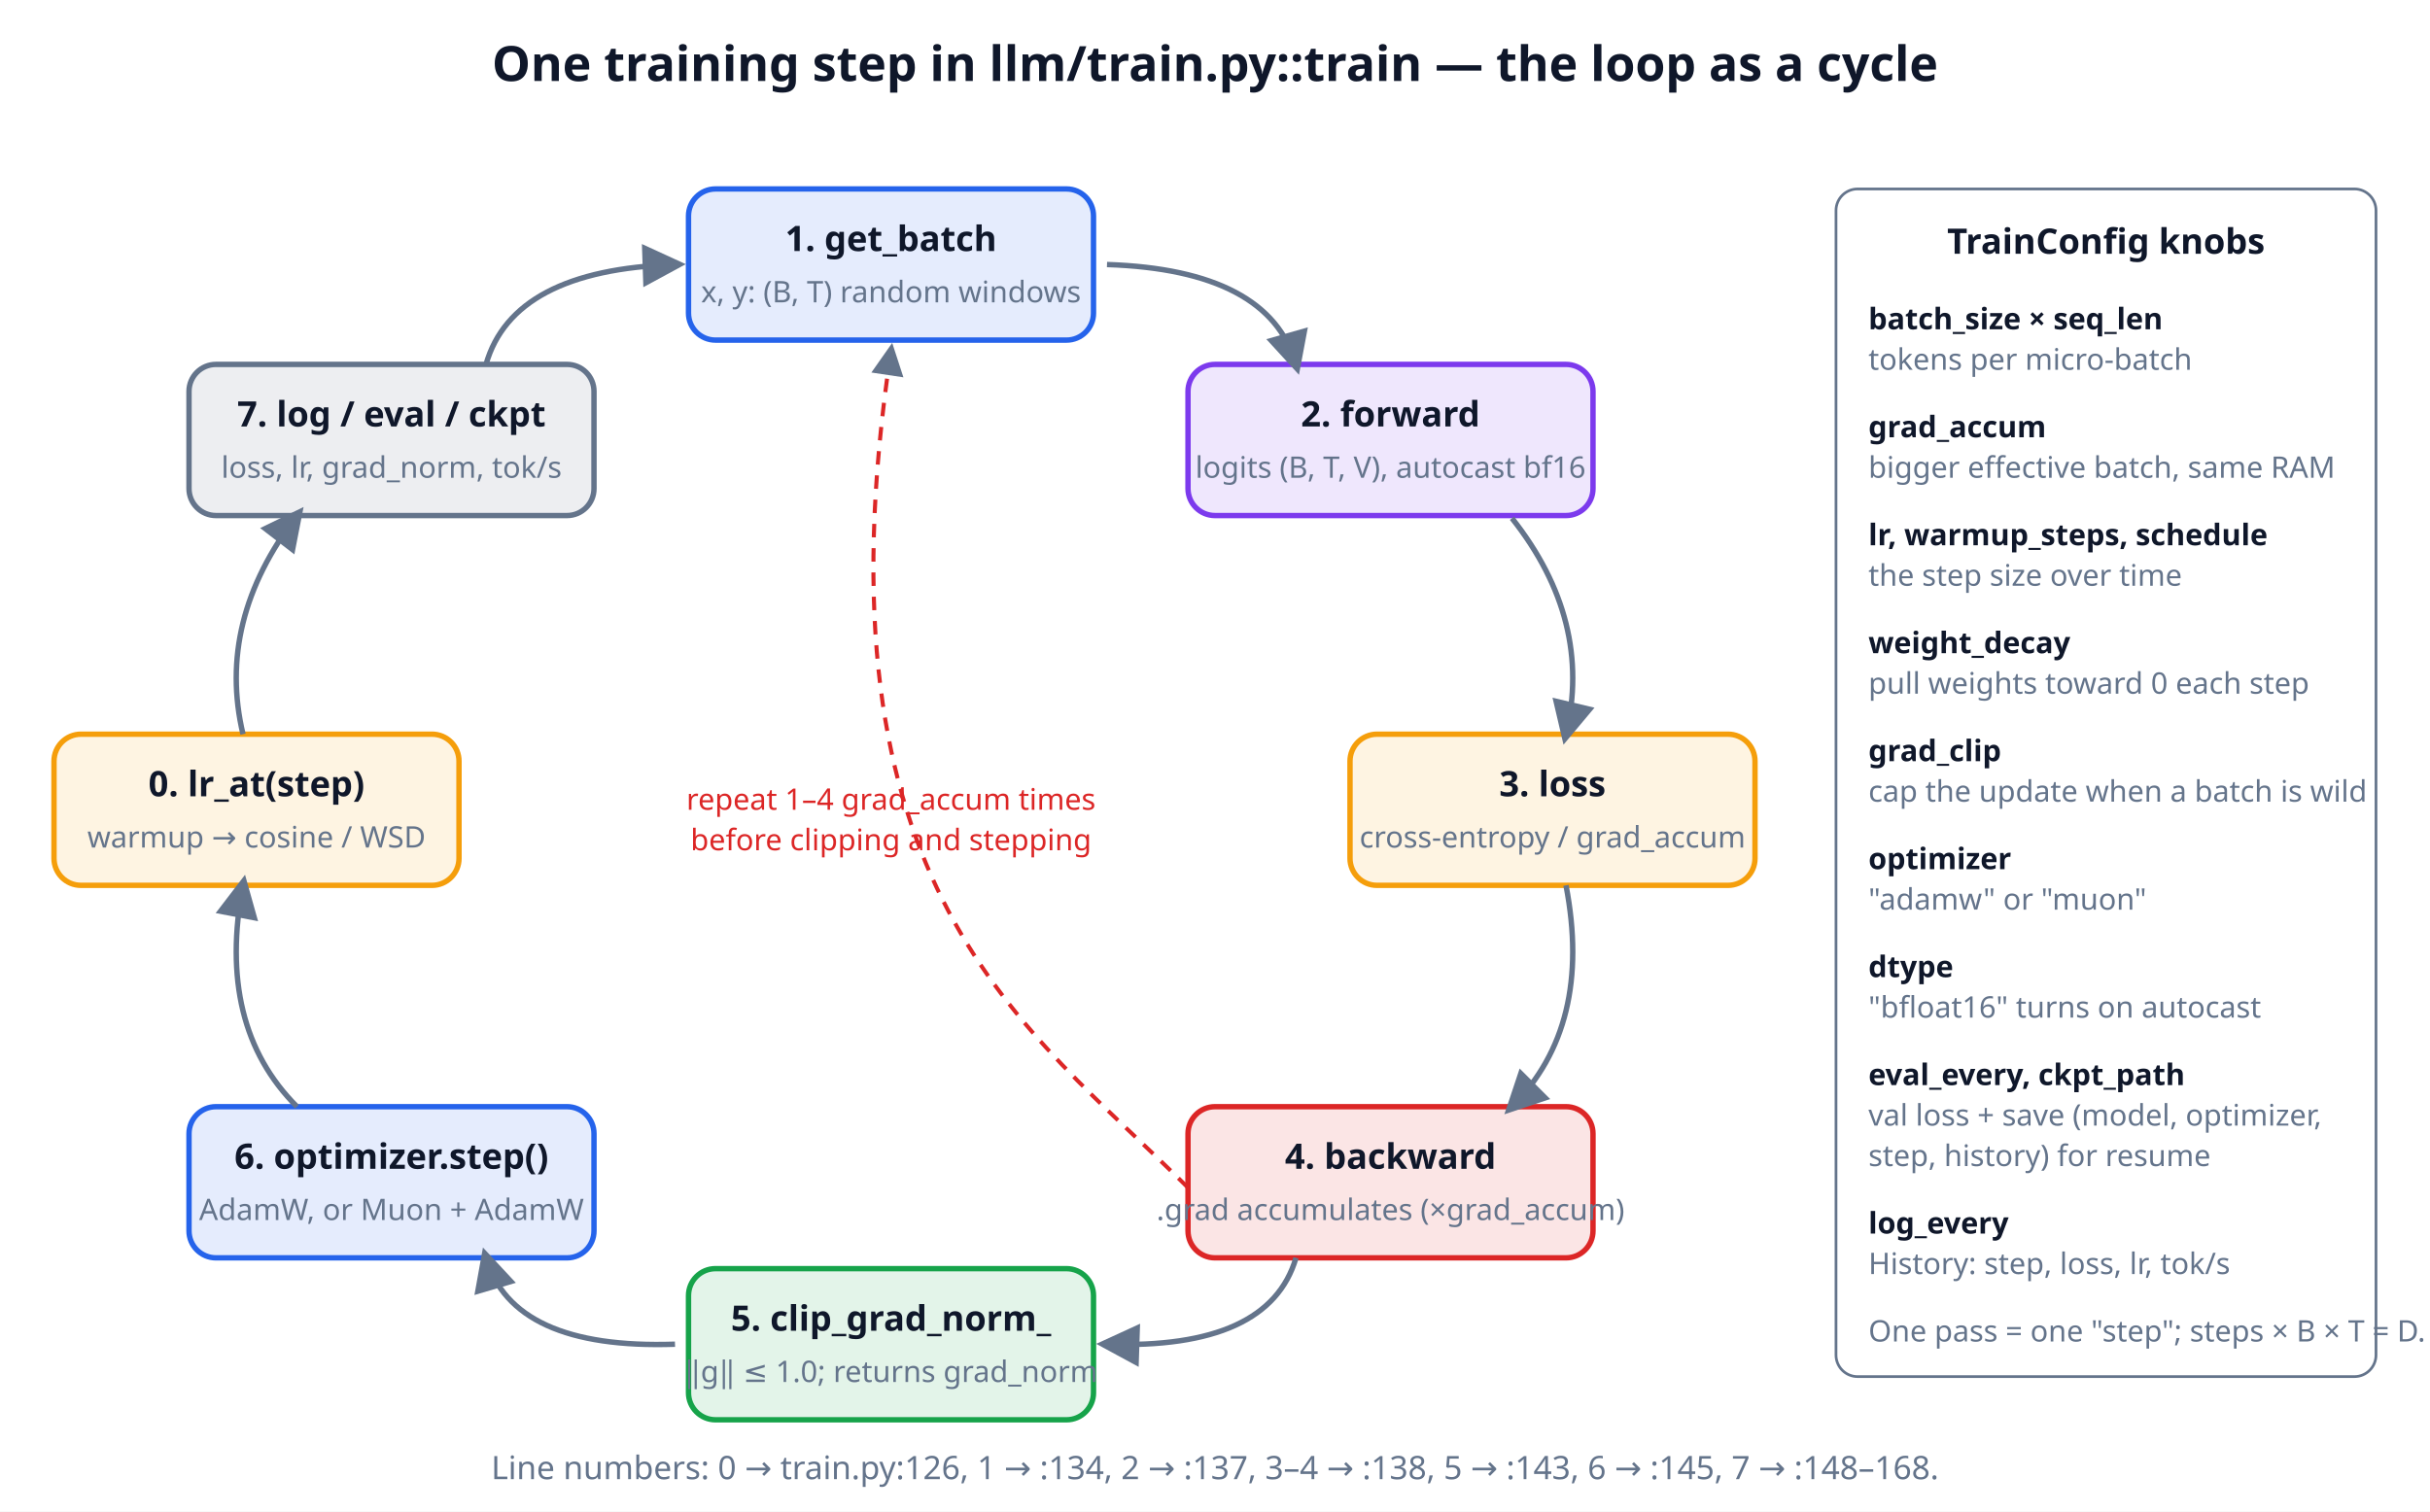
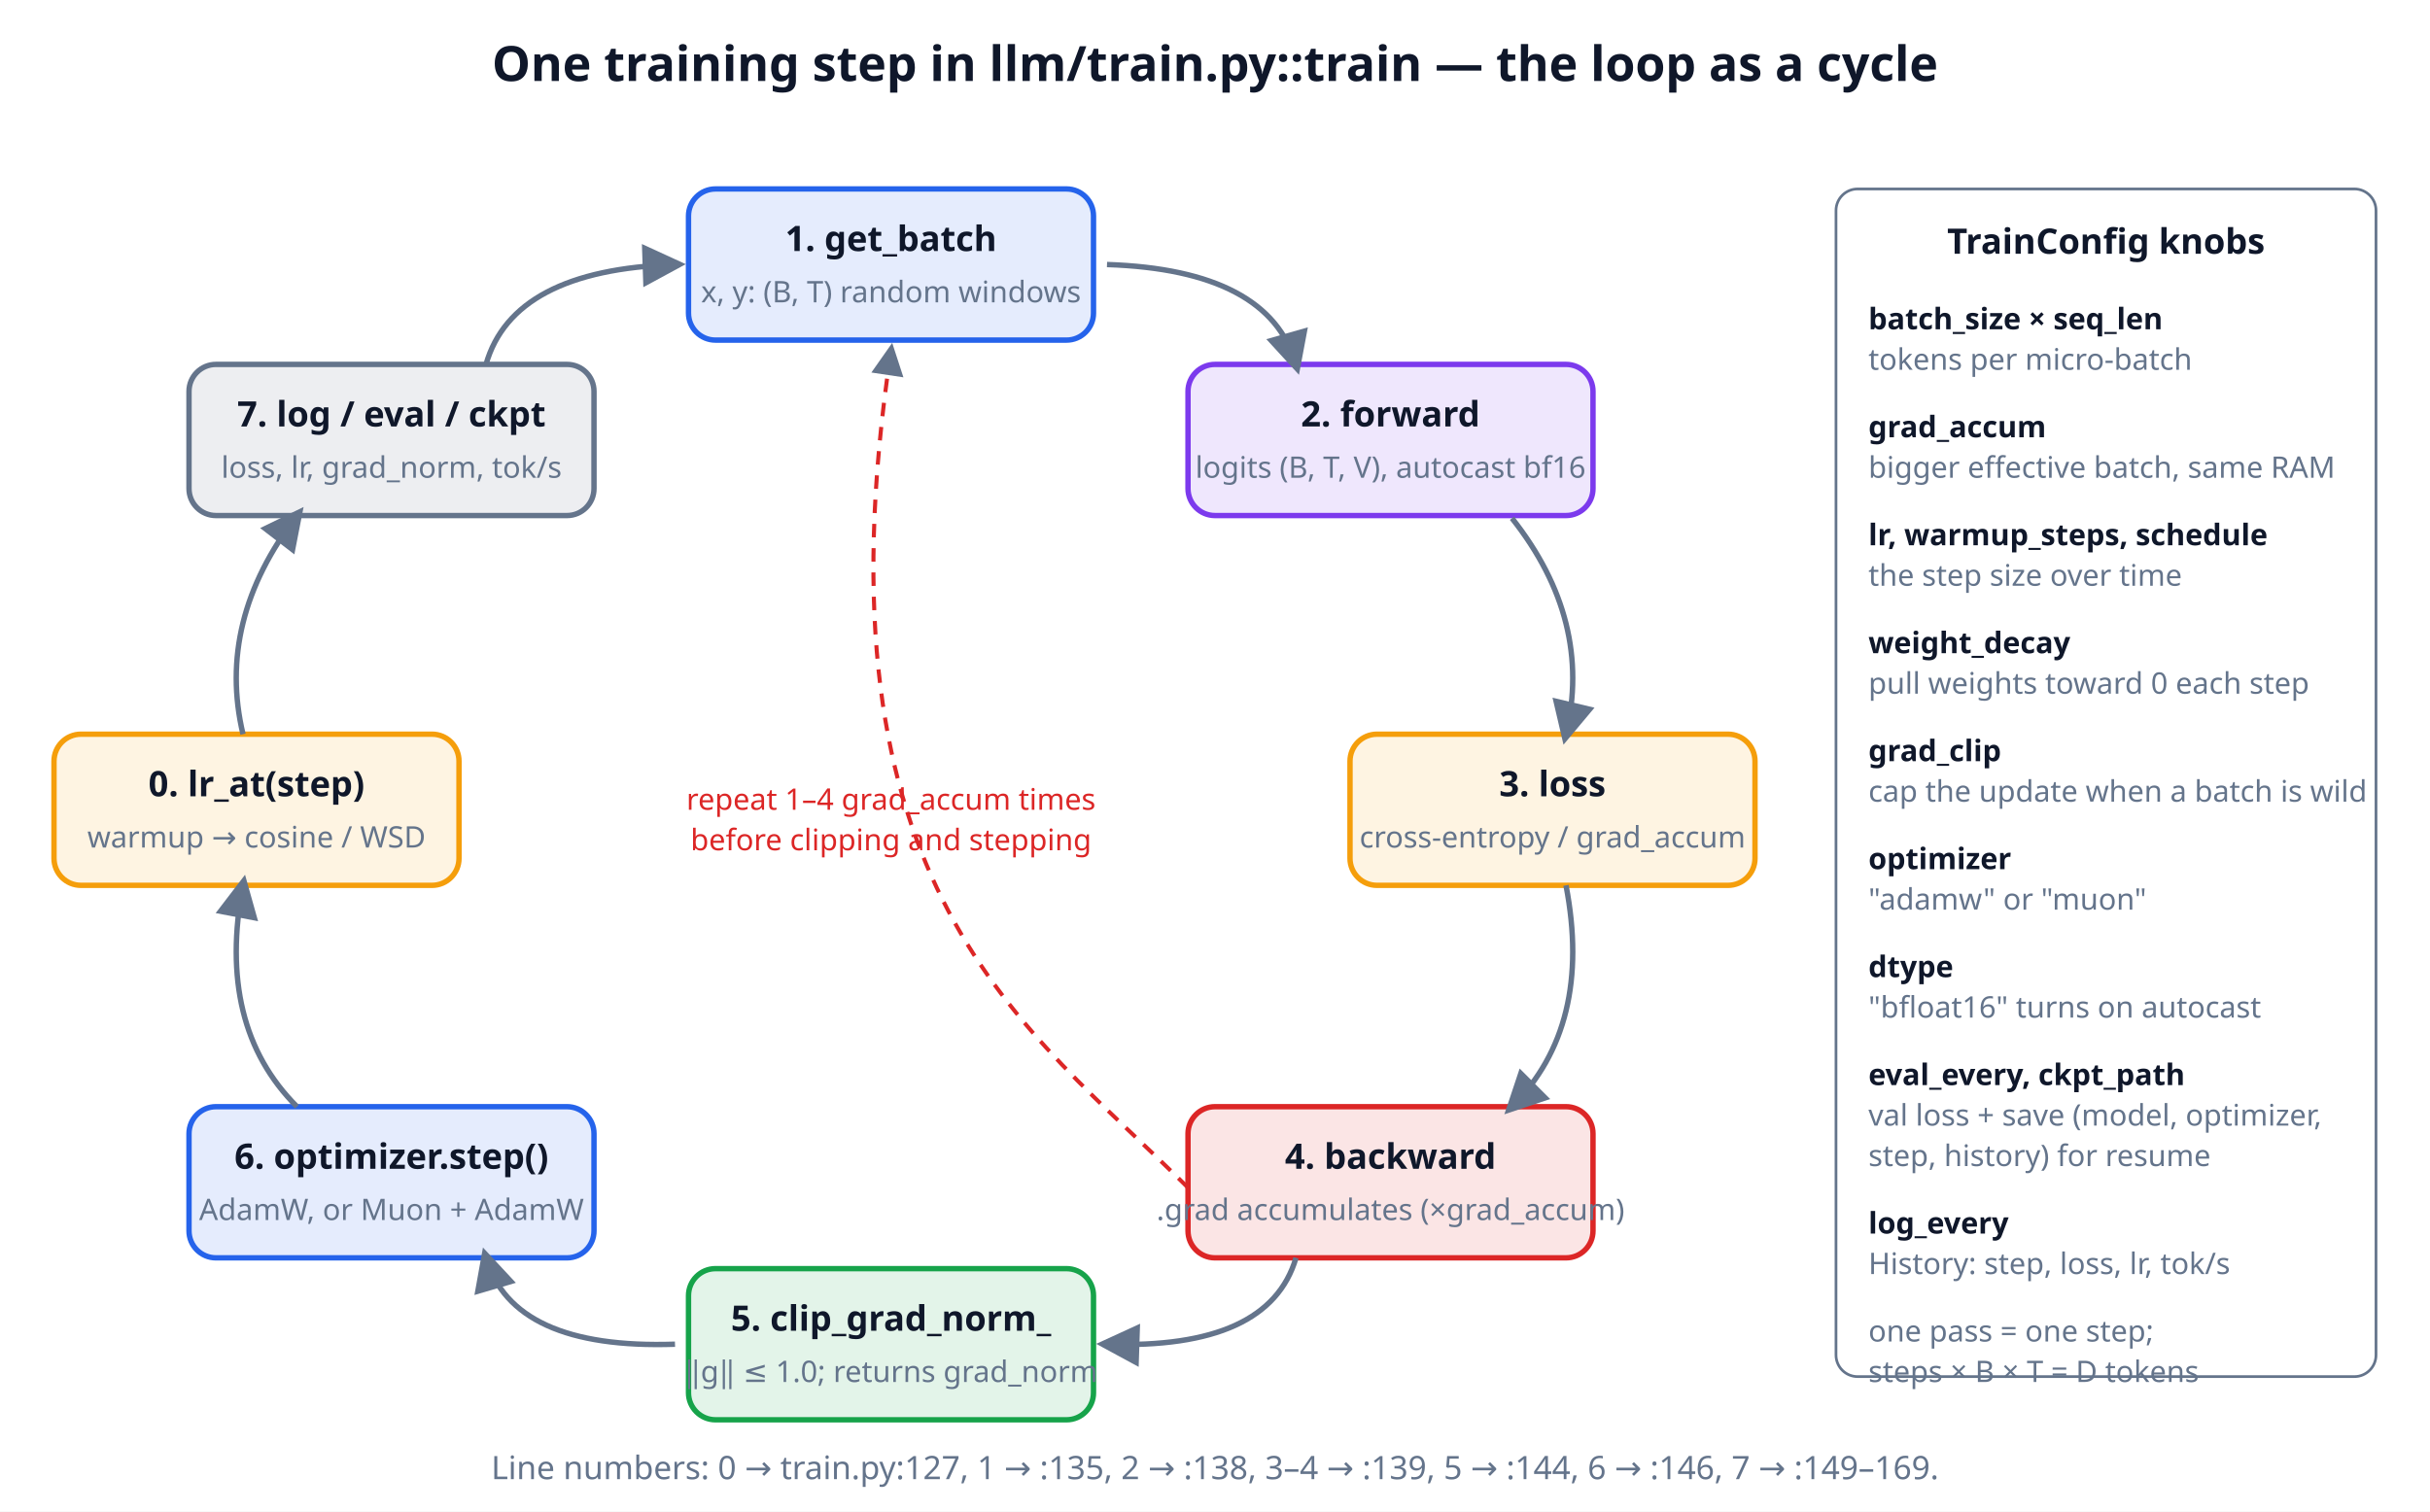
<svg xmlns="http://www.w3.org/2000/svg" width="900" height="560" viewBox="0 0 900 560" font-family="system-ui, sans-serif">
  <rect width="900" height="560" fill="#ffffff" />
  <defs>
    <marker id="ar" markerWidth="8" markerHeight="8" refX="6" refY="4" orient="auto">
      <path d="M0,0 L8,4 L0,8 z" fill="#64748b" />
    </marker>
  </defs>
  <text x="450" y="30" text-anchor="middle" font-size="18" font-weight="600" fill="#0f172a">One training step in llm/train.py::train — the loop as a cycle</text>
  <rect x="255" y="70" width="150" height="56" rx="10" fill="#2563eb" fill-opacity="0.12" stroke="#2563eb" stroke-width="2" />
  <text x="330" y="93" text-anchor="middle" font-size="13" font-weight="600" fill="#0f172a">1. get_batch</text>
  <text x="330" y="112" text-anchor="middle" font-size="11" fill="#64748b">x, y: (B, T) random windows</text>
  <rect x="440" y="135" width="150" height="56" rx="10" fill="#7c3aed" fill-opacity="0.12" stroke="#7c3aed" stroke-width="2" />
  <text x="515" y="158" text-anchor="middle" font-size="13" font-weight="600" fill="#0f172a">2. forward</text>
  <text x="515" y="177" text-anchor="middle" font-size="11" fill="#64748b">logits (B, T, V), autocast bf16</text>
  <rect x="500" y="272" width="150" height="56" rx="10" fill="#f59e0b" fill-opacity="0.12" stroke="#f59e0b" stroke-width="2" />
  <text x="575" y="295" text-anchor="middle" font-size="13" font-weight="600" fill="#0f172a">3. loss</text>
  <text x="575" y="314" text-anchor="middle" font-size="11" fill="#64748b">cross-entropy / grad_accum</text>
  <rect x="440" y="410" width="150" height="56" rx="10" fill="#dc2626" fill-opacity="0.12" stroke="#dc2626" stroke-width="2" />
  <text x="515" y="433" text-anchor="middle" font-size="13" font-weight="600" fill="#0f172a">4. backward</text>
  <text x="515" y="452" text-anchor="middle" font-size="11" fill="#64748b">.grad accumulates (×grad_accum)</text>
  <rect x="255" y="470" width="150" height="56" rx="10" fill="#16a34a" fill-opacity="0.12" stroke="#16a34a" stroke-width="2" />
  <text x="330" y="493" text-anchor="middle" font-size="13" font-weight="600" fill="#0f172a">5. clip_grad_norm_</text>
  <text x="330" y="512" text-anchor="middle" font-size="11" fill="#64748b">‖g‖ ≤ 1.0; returns grad_norm</text>
  <rect x="70" y="410" width="150" height="56" rx="10" fill="#2563eb" fill-opacity="0.12" stroke="#2563eb" stroke-width="2" />
  <text x="145" y="433" text-anchor="middle" font-size="13" font-weight="600" fill="#0f172a">6. optimizer.step()</text>
  <text x="145" y="452" text-anchor="middle" font-size="11" fill="#64748b">AdamW, or Muon + AdamW</text>
  <rect x="70" y="135" width="150" height="56" rx="10" fill="#64748b" fill-opacity="0.12" stroke="#64748b" stroke-width="2" />
  <text x="145" y="158" text-anchor="middle" font-size="13" font-weight="600" fill="#0f172a">7. log / eval / ckpt</text>
  <text x="145" y="177" text-anchor="middle" font-size="11" fill="#64748b">loss, lr, grad_norm, tok/s</text>
  <rect x="20" y="272" width="150" height="56" rx="10" fill="#f59e0b" fill-opacity="0.12" stroke="#f59e0b" stroke-width="2" />
  <text x="95" y="295" text-anchor="middle" font-size="13" font-weight="600" fill="#0f172a">0. lr_at(step)</text>
  <text x="95" y="314" text-anchor="middle" font-size="11" fill="#64748b">warmup → cosine / WSD</text>
  <path d="M410 98 Q 470 100 480 135" fill="none" stroke="#64748b" stroke-width="2" marker-end="url(#ar)" />
  <path d="M560 192 Q 590 230 580 272" fill="none" stroke="#64748b" stroke-width="2" marker-end="url(#ar)" />
  <path d="M580 328 Q 590 380 560 410" fill="none" stroke="#64748b" stroke-width="2" marker-end="url(#ar)" />
  <path d="M480 466 Q 470 500 410 498" fill="none" stroke="#64748b" stroke-width="2" marker-end="url(#ar)" />
  <path d="M250 498 Q 190 500 180 466" fill="none" stroke="#64748b" stroke-width="2" marker-end="url(#ar)" />
  <path d="M110 410 Q 80 380 90 328" fill="none" stroke="#64748b" stroke-width="2" marker-end="url(#ar)" />
  <path d="M90 272 Q 80 230 110 191" fill="none" stroke="#64748b" stroke-width="2" marker-end="url(#ar)" />
  <path d="M180 135 Q 190 100 250 98" fill="none" stroke="#64748b" stroke-width="2" marker-end="url(#ar)" />
  <path d="M440 440 C 380 380, 300 330, 330 130" fill="none" stroke="#dc2626" stroke-width="1.5" stroke-dasharray="5 4" marker-end="url(#ar)" />
  <text x="330" y="300" text-anchor="middle" font-size="11" fill="#dc2626">repeat 1–4 grad_accum times</text>
  <text x="330" y="315" text-anchor="middle" font-size="11" fill="#dc2626">before clipping and stepping</text>
  <g transform="translate(680,70)">
    <rect x="0" y="0" width="200" height="440" rx="8" fill="#ffffff" stroke="#64748b" />
    <text x="100" y="24" text-anchor="middle" font-size="13" font-weight="600" fill="#0f172a">TrainConfig knobs</text>
    <g font-size="11" fill="#0f172a">
      <text x="12" y="52" font-weight="600">batch_size × seq_len</text>
      <text x="12" y="67" fill="#64748b">tokens per micro-batch</text>
      <text x="12" y="92" font-weight="600">grad_accum</text>
      <text x="12" y="107" fill="#64748b">bigger effective batch, same RAM</text>
      <text x="12" y="132" font-weight="600">lr, warmup_steps, schedule</text>
      <text x="12" y="147" fill="#64748b">the step size over time</text>
      <text x="12" y="172" font-weight="600">weight_decay</text>
      <text x="12" y="187" fill="#64748b">pull weights toward 0 each step</text>
      <text x="12" y="212" font-weight="600">grad_clip</text>
      <text x="12" y="227" fill="#64748b">cap the update when a batch is wild</text>
      <text x="12" y="252" font-weight="600">optimizer</text>
      <text x="12" y="267" fill="#64748b">"adamw" or "muon"</text>
      <text x="12" y="292" font-weight="600">dtype</text>
      <text x="12" y="307" fill="#64748b">"bfloat16" turns on autocast</text>
      <text x="12" y="332" font-weight="600">eval_every, ckpt_path</text>
      <text x="12" y="347" fill="#64748b">val loss + save (model, optimizer,</text>
      <text x="12" y="362" fill="#64748b">step, history) for resume</text>
      <text x="12" y="387" font-weight="600">log_every</text>
      <text x="12" y="402" fill="#64748b">History: step, loss, lr, tok/s</text>
-       <text x="12" y="427" fill="#64748b">One pass = one "step"; steps × B × T = D.</text>
+       <text x="12" y="427" fill="#64748b">one pass = one step;</text>
+       <text x="12" y="442" fill="#64748b">steps × B × T = D tokens</text>
    </g>
  </g>
-   <text x="450" y="548" text-anchor="middle" font-size="12" fill="#64748b">Line numbers: 0 → train.py:126, 1 → :134, 2 → :137, 3–4 → :138, 5 → :143, 6 → :145, 7 → :148–168.</text>
+   <text x="450" y="548" text-anchor="middle" font-size="12" fill="#64748b">Line numbers: 0 → train.py:127, 1 → :135, 2 → :138, 3–4 → :139, 5 → :144, 6 → :146, 7 → :149–169.</text>
</svg>
